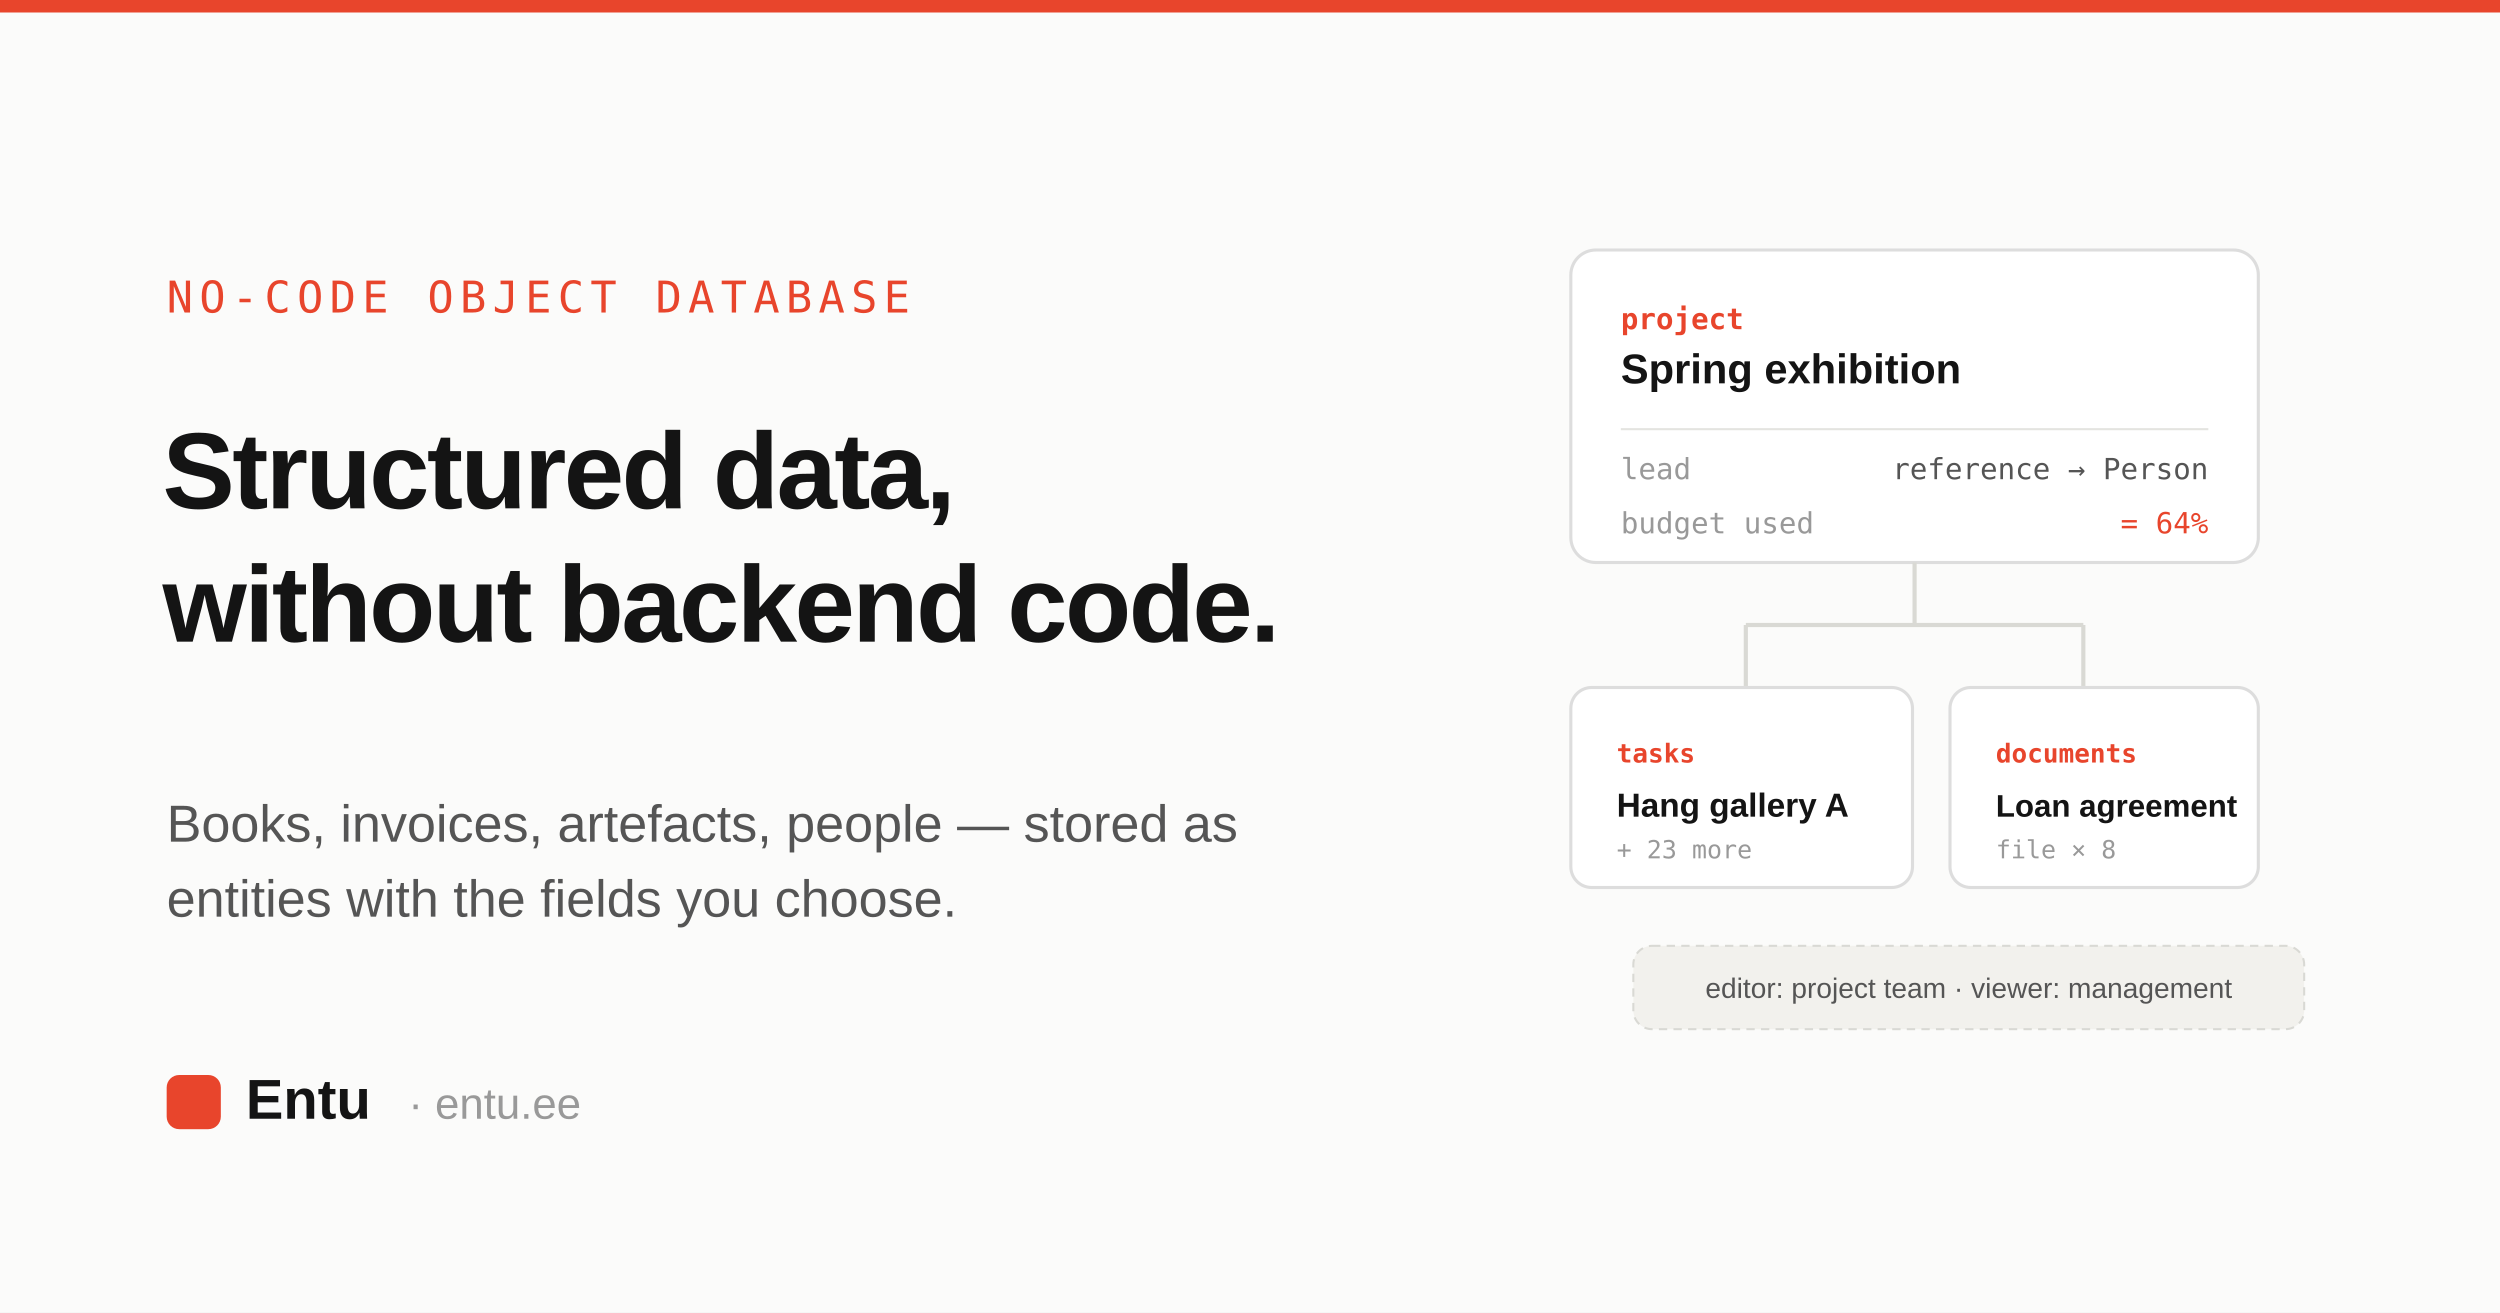
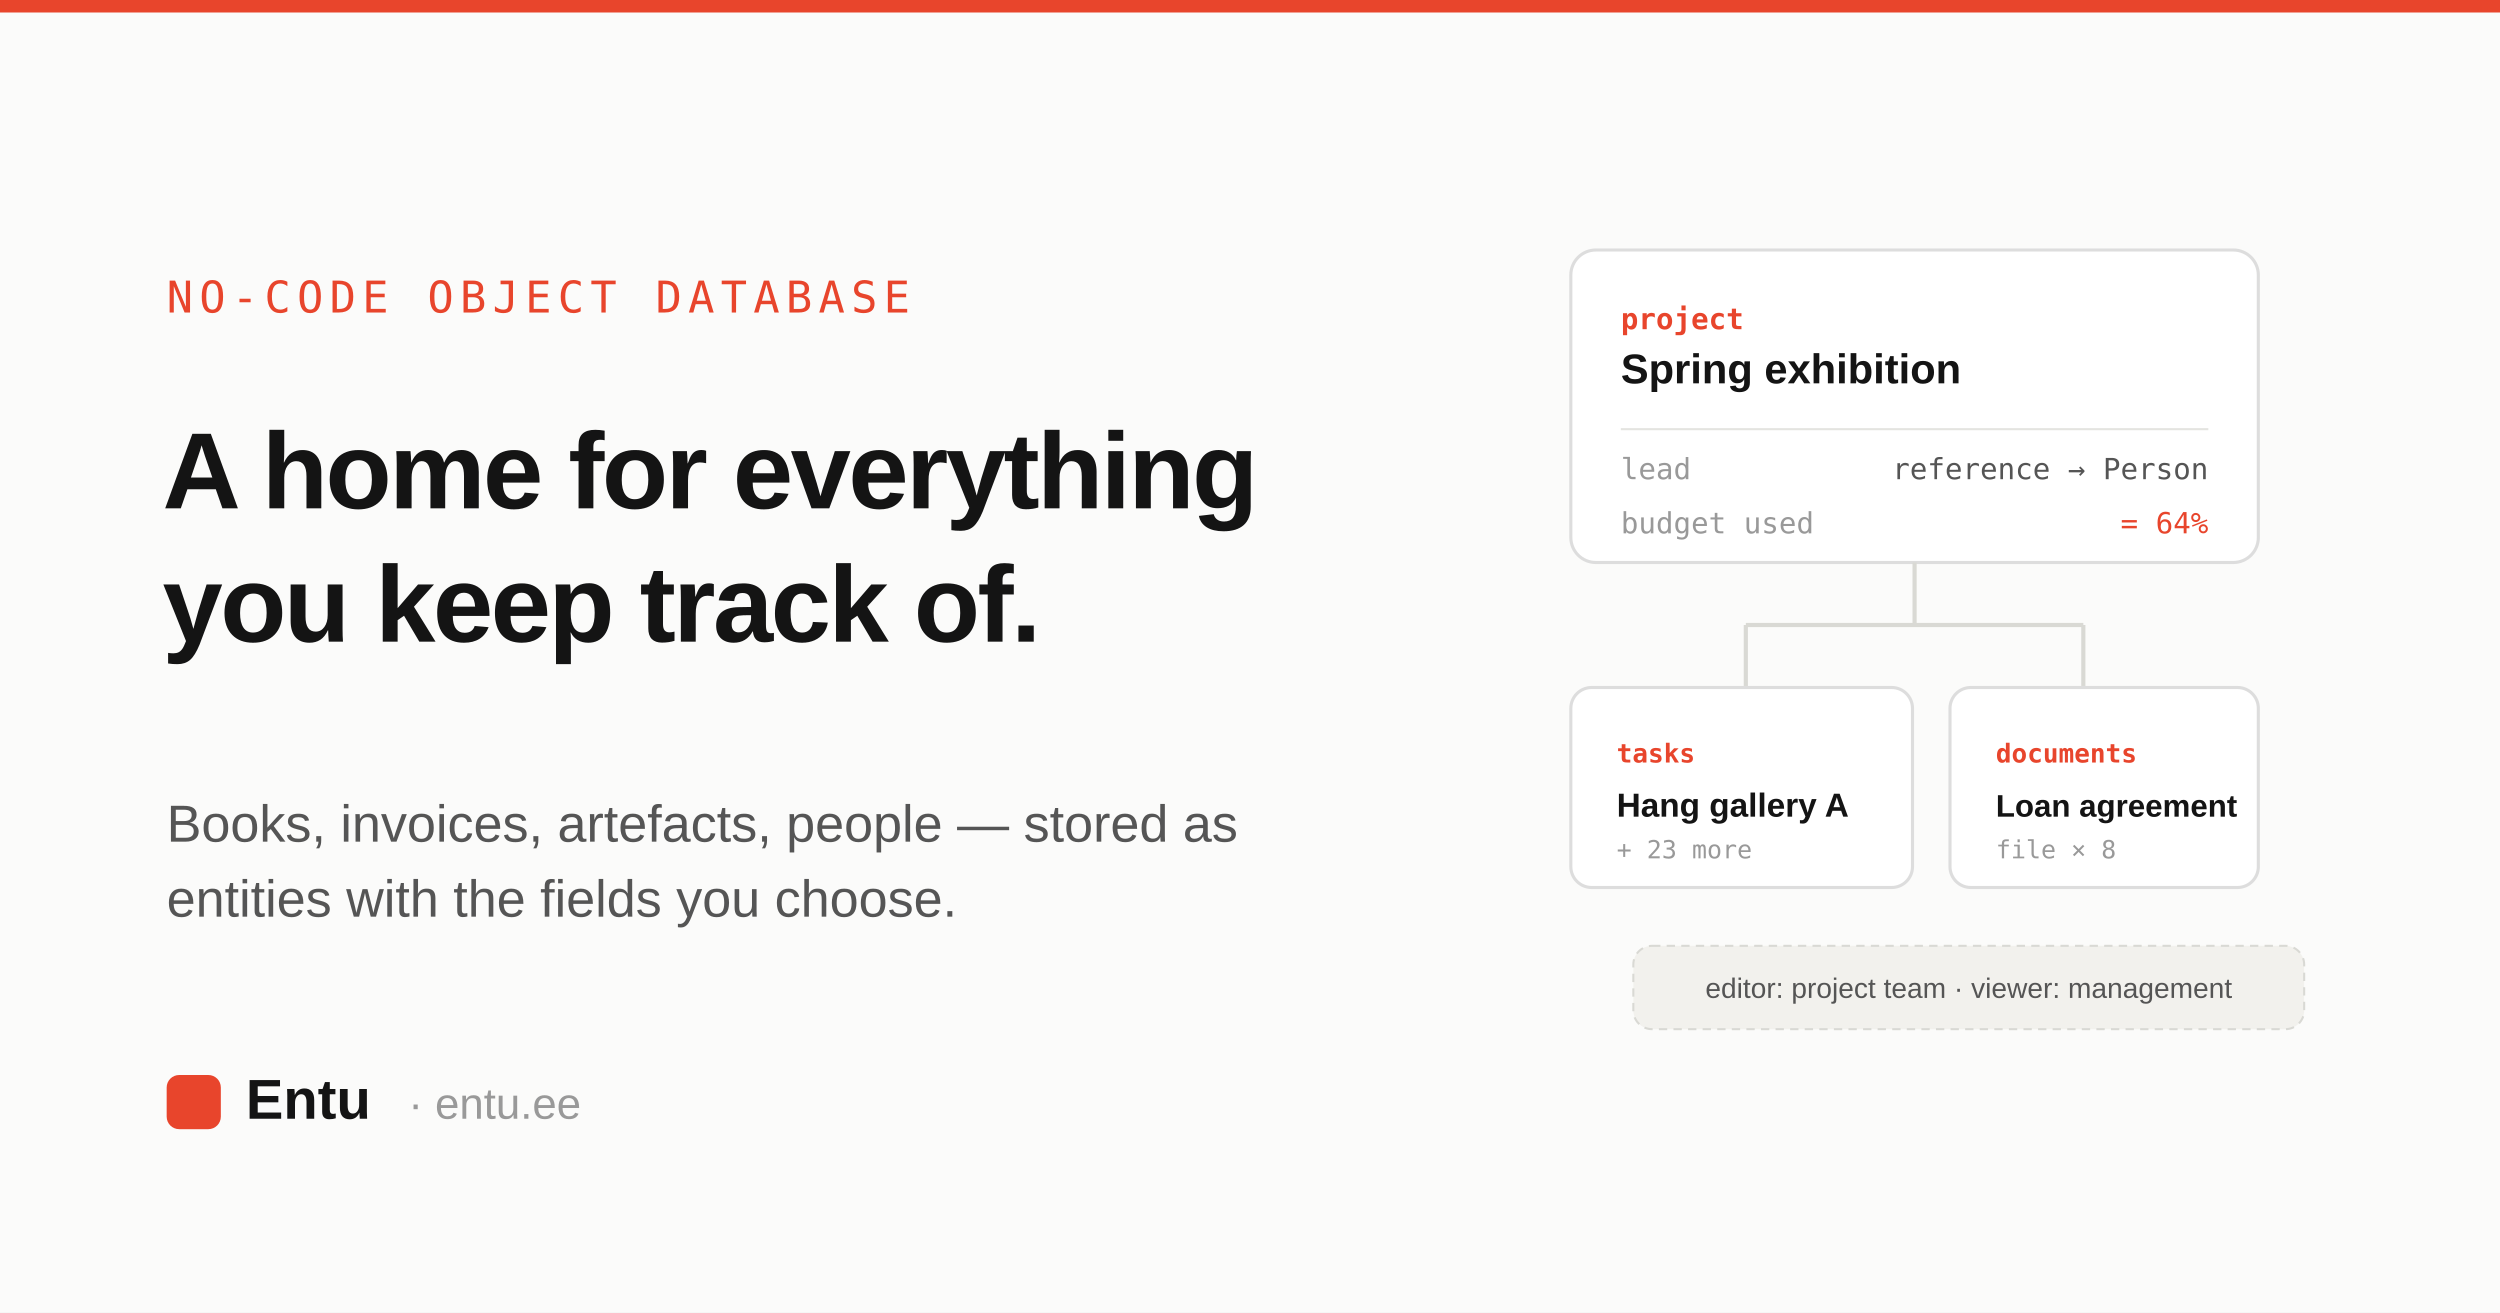
<svg xmlns="http://www.w3.org/2000/svg" width="1200" height="630" viewBox="0 0 1200 630">
  <defs>
    <style>
      .display { font-family: 'Avenir Next', 'Avenir', 'Helvetica Neue', Arial, sans-serif; }
      .mono { font-family: 'IBM Plex Mono', 'Menlo', monospace; }
    </style>
  </defs>
  <rect width="1200" height="630" fill="#fbfbfa" />
  <rect x="0" y="0" width="1200" height="6" fill="#e8452c" />
  <text x="80" y="150" class="mono" font-size="21" letter-spacing="3" fill="#e8452c">NO-CODE OBJECT DATABASE</text>
-   <text x="78" y="244" class="display" font-size="52" font-weight="700" fill="#141414" letter-spacing="-1.2">Structured data,</text>
-   <text x="78" y="308" class="display" font-size="52" font-weight="700" fill="#141414" letter-spacing="-1.2">without backend code.</text>
+   <text x="78" y="244" class="display" font-size="52" font-weight="700" fill="#141414" letter-spacing="-1.2">A home for everything</text>
+   <text x="78" y="308" class="display" font-size="52" font-weight="700" fill="#141414" letter-spacing="-1.2">you keep track of.</text>
  <text x="80" y="404" class="display" font-size="25" fill="#555">Books, invoices, artefacts, people — stored as</text>
  <text x="80" y="440" class="display" font-size="25" fill="#555">entities with the fields you choose.</text>
  <rect x="80" y="516" width="26" height="26" rx="6" fill="#e8452c" />
  <text x="118" y="537" class="display" font-size="27" font-weight="700" fill="#141414">Entu</text>
  <text x="196" y="537" class="display" font-size="21" fill="#999">· entu.ee</text>
  <g>
    <rect x="754" y="120" width="330" height="150" rx="12" fill="#ffffff" stroke="#ddd" stroke-width="1.5" />
    <text x="778" y="158" class="mono" font-size="14" font-weight="600" fill="#e8452c">project</text>
    <text x="778" y="184" class="display" font-size="20" font-weight="700" fill="#141414">Spring exhibition</text>
    <line x1="778" y1="206" x2="1060" y2="206" stroke="#e4e4e0" stroke-width="1" />
    <text x="778" y="230" class="mono" font-size="14" fill="#999">lead</text>
    <text x="1060" y="230" class="mono" font-size="14" fill="#555" text-anchor="end">reference → Person</text>
    <text x="778" y="256" class="mono" font-size="14" fill="#999">budget used</text>
    <text x="1060" y="256" class="mono" font-size="14" fill="#e8452c" text-anchor="end">= 64%</text>
  </g>
  <line x1="919" y1="270" x2="919" y2="300" stroke="#d9d9d4" stroke-width="2" />
  <line x1="838" y1="300" x2="1000" y2="300" stroke="#d9d9d4" stroke-width="2" />
  <line x1="838" y1="300" x2="838" y2="330" stroke="#d9d9d4" stroke-width="2" />
  <line x1="1000" y1="300" x2="1000" y2="330" stroke="#d9d9d4" stroke-width="2" />
  <g>
    <rect x="754" y="330" width="164" height="96" rx="10" fill="#ffffff" stroke="#ddd" stroke-width="1.5" />
    <text x="776" y="366" class="mono" font-size="12.5" font-weight="600" fill="#e8452c">tasks</text>
    <text x="776" y="392" class="display" font-size="16" font-weight="700" fill="#141414">Hang gallery A</text>
    <text x="776" y="412" class="mono" font-size="12" fill="#999">+ 23 more</text>
  </g>
  <g>
    <rect x="936" y="330" width="148" height="96" rx="10" fill="#ffffff" stroke="#ddd" stroke-width="1.5" />
    <text x="958" y="366" class="mono" font-size="12.5" font-weight="600" fill="#e8452c">documents</text>
    <text x="958" y="392" class="display" font-size="15" font-weight="700" fill="#141414">Loan agreement</text>
    <text x="958" y="412" class="mono" font-size="12" fill="#999">file × 8</text>
  </g>
  <rect x="784" y="454" width="322" height="40" rx="9" fill="#f2f1ed" stroke="#d9d9d4" stroke-width="1" stroke-dasharray="4 3" />
  <text x="945" y="479" class="display" font-size="13.5" fill="#555" text-anchor="middle">editor: project team · viewer: management</text>
</svg>
